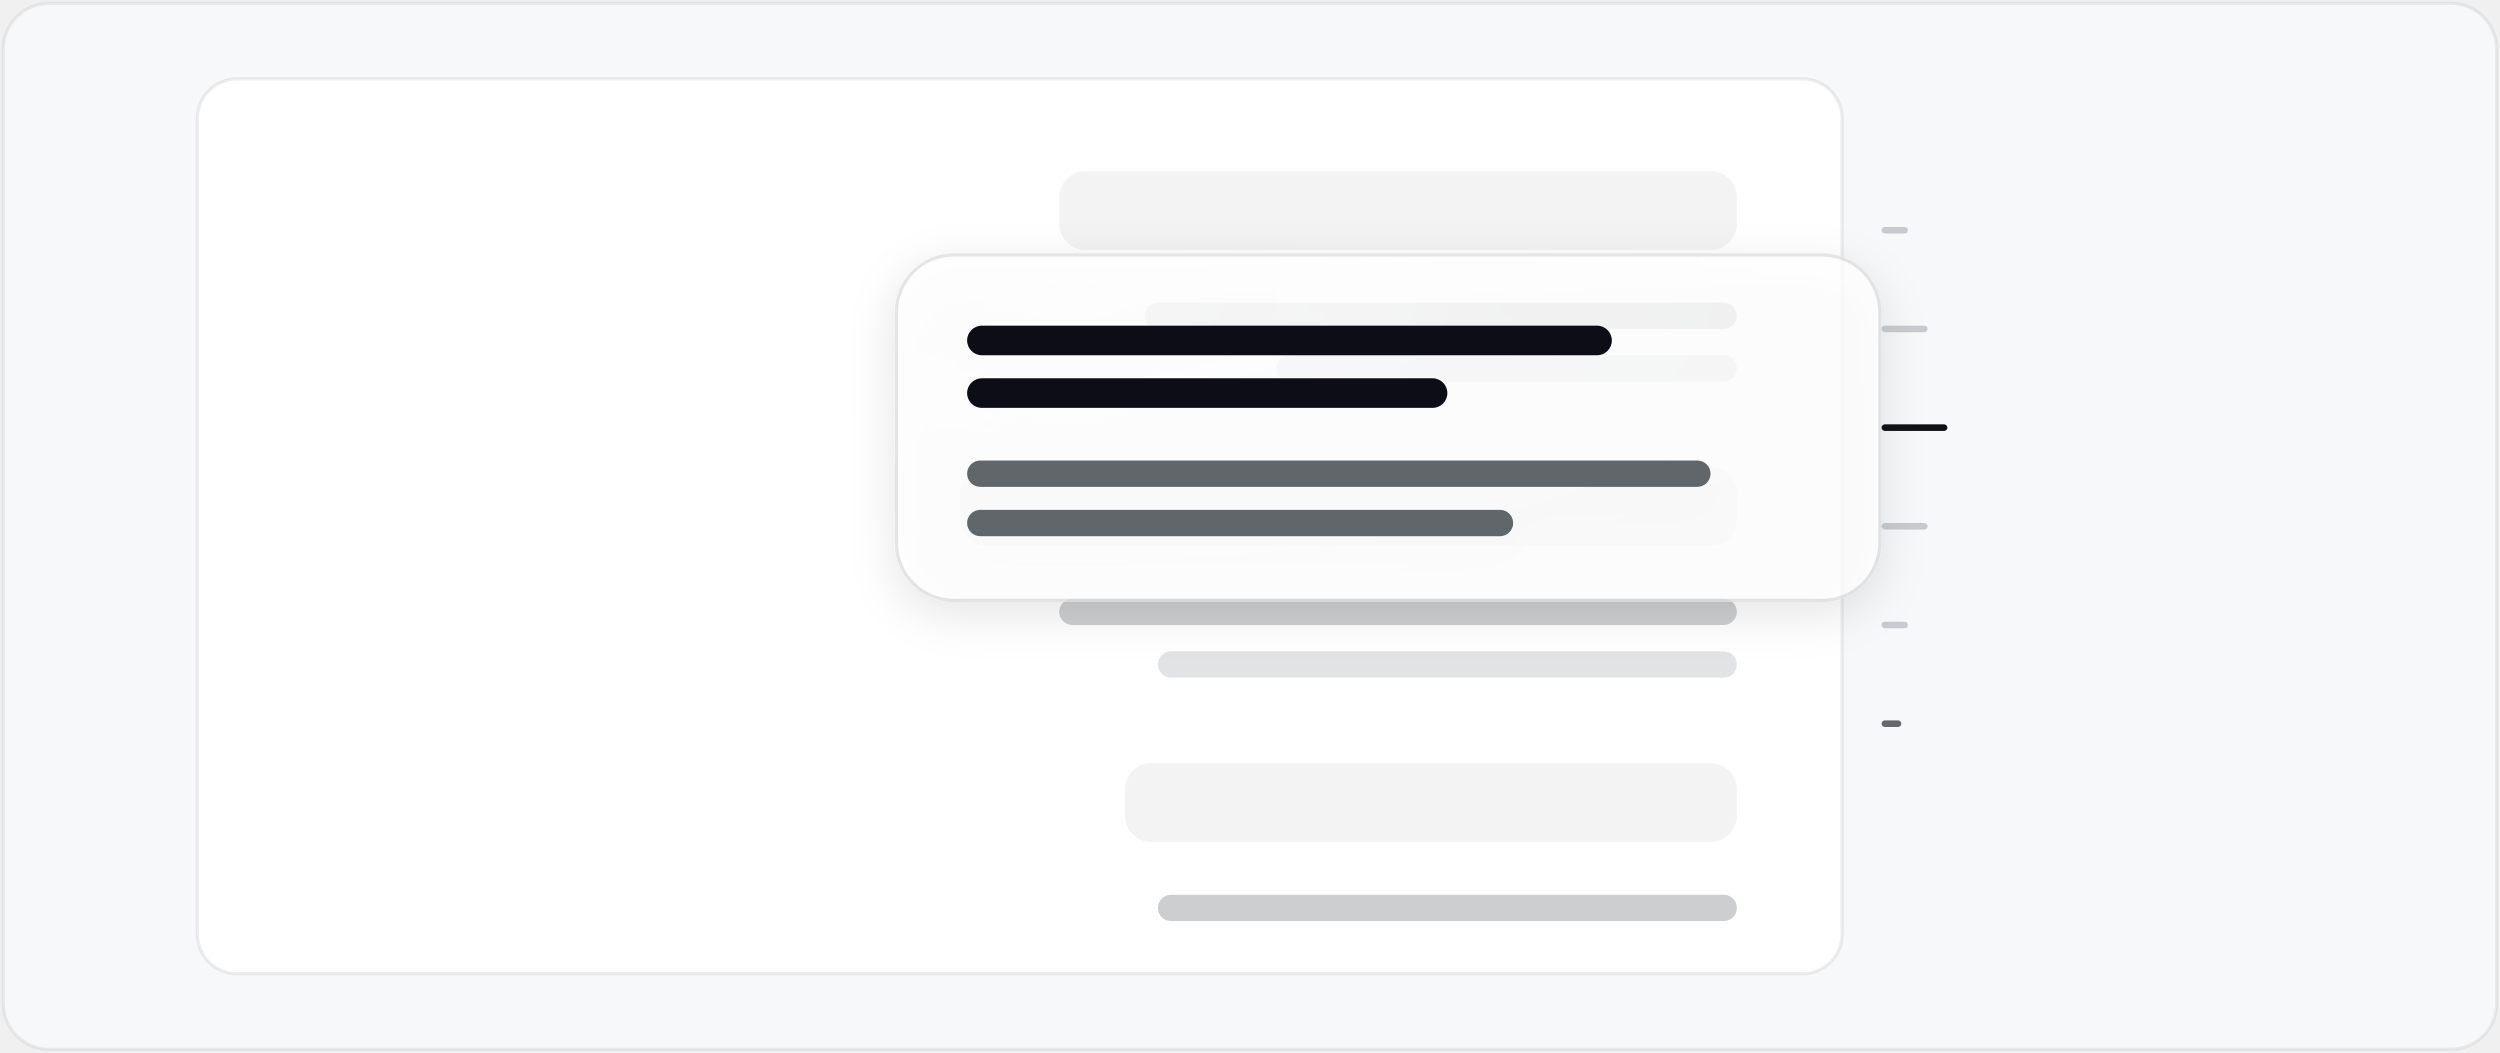
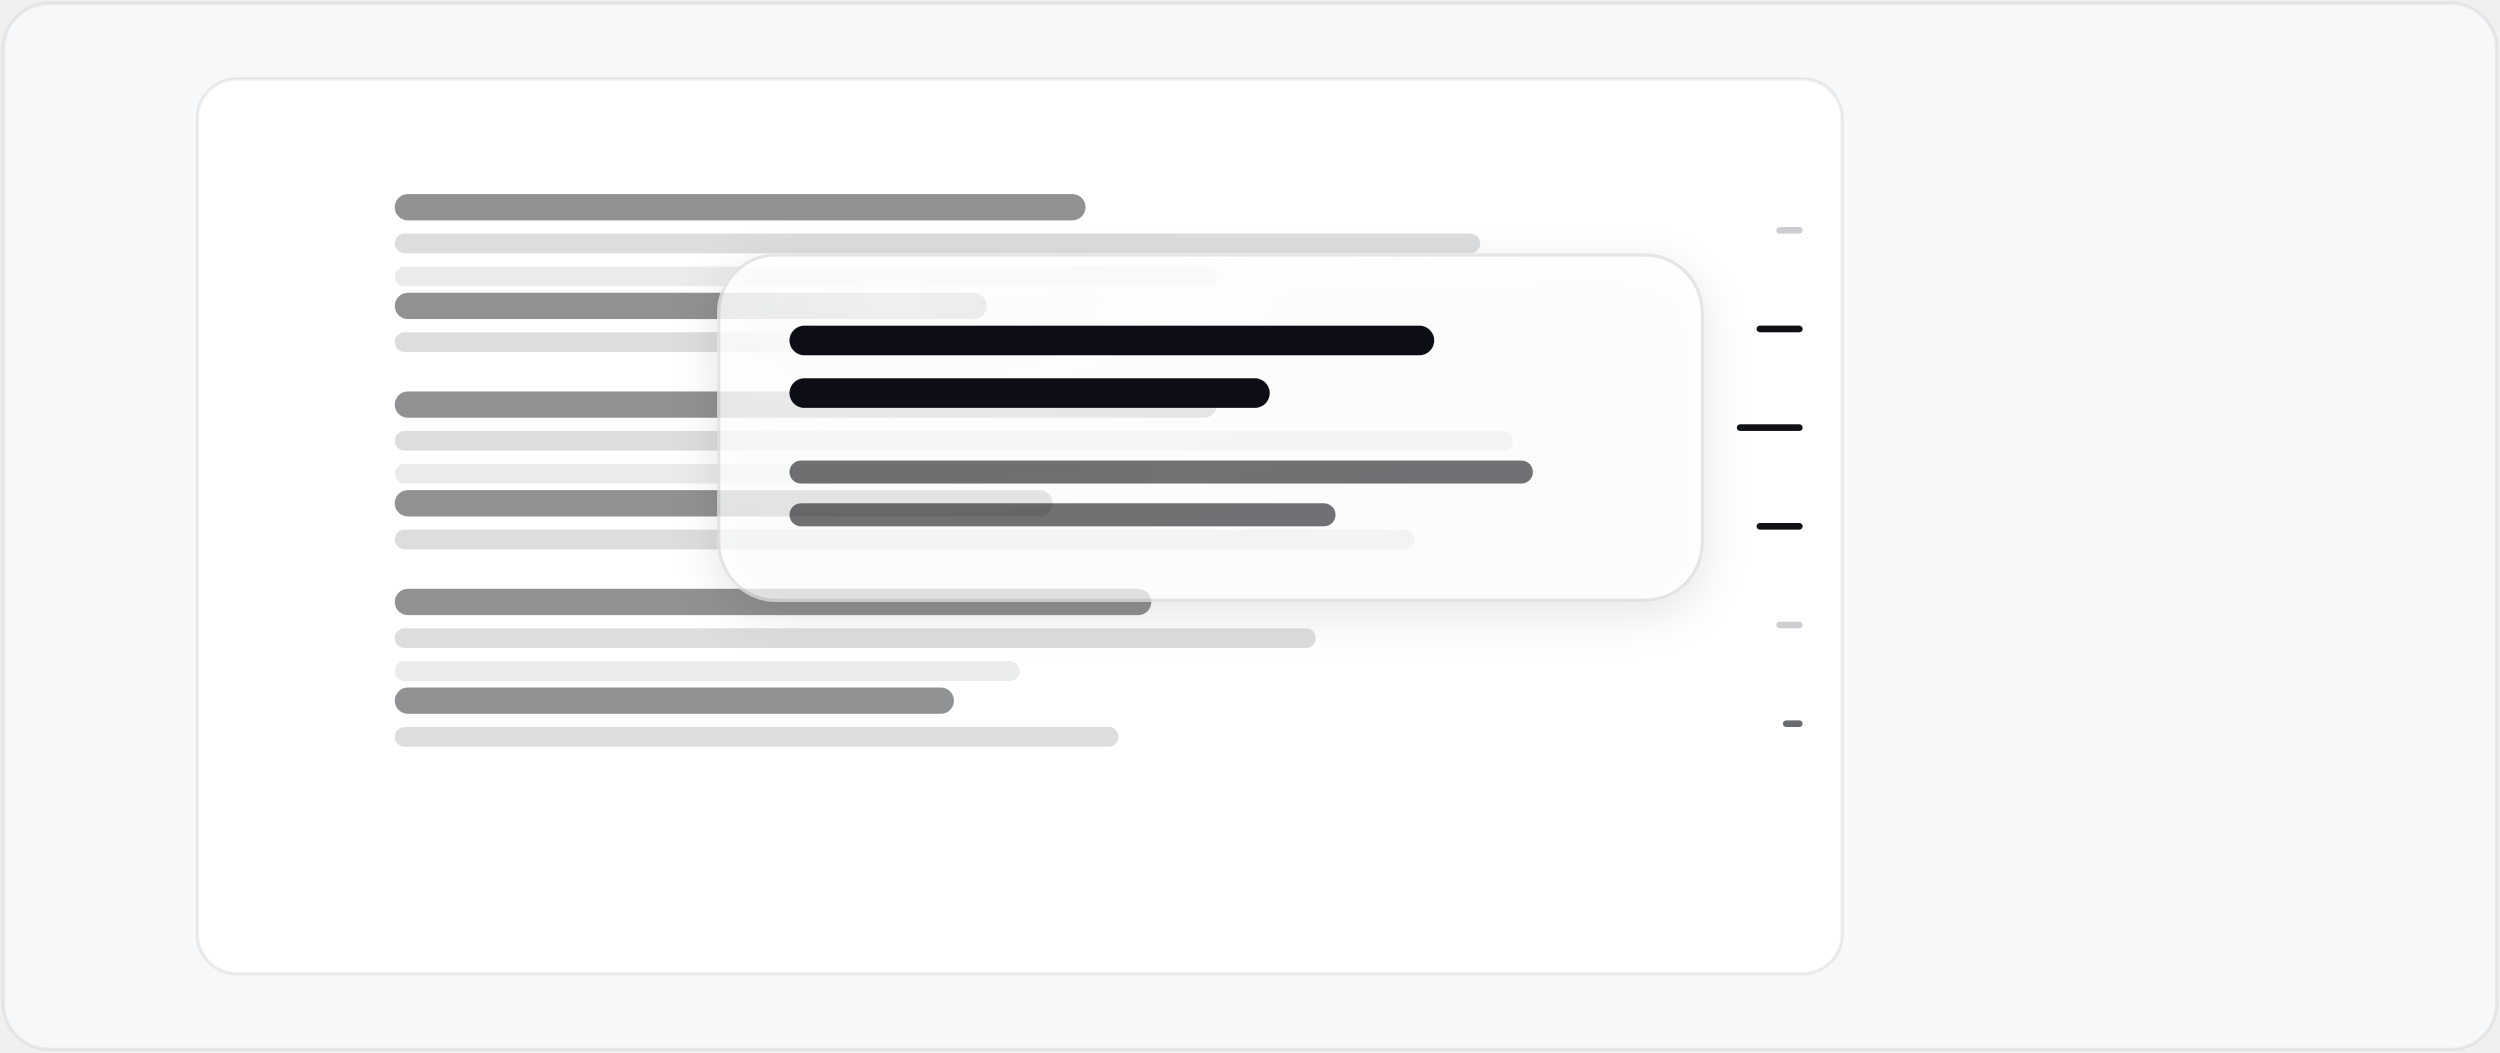
<svg xmlns="http://www.w3.org/2000/svg" viewBox="0 0 760 320" width="760" height="320" role="img" aria-label="Turn outline rail: hover wave and per-turn preview card">
  <style>
    .scene { fill: #f7f8fa; stroke: rgba(0, 0, 0, .06); }
    .ink   { fill: #0f1115; }
-     .ink2  { fill: #61666b; }
-     .ink3  { fill: #81858c; }
    .surface { fill: #ffffff; stroke: rgba(0, 0, 0, .07); }
-     .bubble  { fill: rgba(15, 17, 21, .05); }
-     .bar     { fill: rgba(97, 102, 107, .32); }
-     .barDim  { fill: rgba(97, 102, 107, .18); }
+     .prompt  { fill: rgba(15, 17, 21, .46); }
+     .resp    { fill: rgba(97, 102, 107, .22); }
+     .respDim { fill: rgba(97, 102, 107, .13); }
    .card    { fill: rgba(255, 255, 255, .72); }
+     .cardSub { fill: rgba(15, 17, 21, .58); }
    .cardRing { stroke: rgba(0, 0, 0, .10); fill: none; }
    .cardLight { fill: url(#heroLight); }
    .markIdle  { fill: rgba(129, 133, 140, .40); }
    .markOn    { fill: rgba(15, 17, 21, .62); }
    .markHot   { fill: #0f1115; }
    @media (prefers-color-scheme: dark) {
      .scene { fill: #17181a; stroke: rgba(255, 255, 255, .07); }
      .ink   { fill: #f9fafb; }
-       .ink2  { fill: #a6abb2; }
-       .ink3  { fill: #adb2b8; }
      .surface { fill: #1d1e20; stroke: rgba(255, 255, 255, .08); }
-       .bubble  { fill: rgba(249, 250, 251, .06); }
-       .bar     { fill: rgba(166, 171, 178, .34); }
-       .barDim  { fill: rgba(166, 171, 178, .18); }
+       .prompt  { fill: rgba(249, 250, 251, .44); }
+       .resp    { fill: rgba(166, 171, 178, .20); }
+       .respDim { fill: rgba(166, 171, 178, .12); }
      .card    { fill: rgba(35, 35, 36, .78); }
+       .cardSub { fill: rgba(249, 250, 251, .60); }
      .cardRing { stroke: rgba(255, 255, 255, .14); fill: none; }
      .cardLight { fill: url(#heroLightDark); }
      .markIdle  { fill: rgba(173, 178, 184, .40); }
      .markOn    { fill: rgba(249, 250, 251, .62); }
      .markHot   { fill: #f9fafb; }
    }
    text { font-family: ui-sans-serif, system-ui, -apple-system, "Segoe UI", sans-serif; }
  </style>
  <defs>
    <radialGradient id="heroLight" cx="18%" cy="14%" r="85%">
      <stop offset="0%" stop-color="rgba(255,255,255,.5)" />
      <stop offset="55%" stop-color="rgba(255,255,255,.12)" />
      <stop offset="100%" stop-color="rgba(255,255,255,0)" />
    </radialGradient>
    <radialGradient id="heroLightDark" cx="18%" cy="14%" r="85%">
      <stop offset="0%" stop-color="rgba(249,250,251,.14)" />
      <stop offset="55%" stop-color="rgba(249,250,251,.05)" />
      <stop offset="100%" stop-color="rgba(249,250,251,0)" />
    </radialGradient>
    <filter id="cardShadow" x="-20%" y="-20%" width="140%" height="150%">
      <feDropShadow dx="0" dy="4" stdDeviation="7" flood-color="rgba(0,0,0,.14)" flood-opacity="1" />
    </filter>
  </defs>
  <rect class="scene" x="1" y="1" width="758" height="318" rx="14" />
  <rect class="surface" x="60" y="24" width="500" height="272" rx="12" />
-   <rect class="bubble" x="322" y="52" width="206" height="24" rx="8" />
-   <rect class="bar" x="348" y="92" width="180" height="8" rx="4" />
-   <rect class="barDim" x="388" y="108" width="140" height="8" rx="4" />
-   <rect class="bubble" x="292" y="142" width="236" height="24" rx="8" />
-   <rect class="bar" x="322" y="182" width="206" height="8" rx="4" />
-   <rect class="barDim" x="352" y="198" width="176" height="8" rx="4" />
-   <rect class="bubble" x="342" y="232" width="186" height="24" rx="8" />
-   <rect class="bar" x="352" y="272" width="176" height="8" rx="4" />
-   <g filter="url(#cardShadow)">
-     <rect class="card" x="272" y="77" width="300" height="106" rx="18" />
-     <rect class="cardLight" x="272" y="77" width="300" height="106" rx="18" />
-     <rect class="cardRing" x="272.5" y="77.5" width="299" height="105" rx="17.5" stroke-width="1" />
-     <rect class="ink" x="294" y="99" width="196" height="9" rx="4.5" />
-     <rect class="ink" x="294" y="115" width="146" height="9" rx="4.5" />
-     <rect class="ink2" x="294" y="140" width="226" height="8" rx="4" />
-     <rect class="ink2" x="294" y="155" width="166" height="8" rx="4" />
+   <rect class="prompt" x="120" y="59" width="210" height="8" rx="4" />
+   <rect class="resp" x="120" y="71" width="330" height="6" rx="3" />
+   <rect class="respDim" x="120" y="81" width="250" height="6" rx="3" />
+   <rect class="prompt" x="120" y="89" width="180" height="8" rx="4" />
+   <rect class="resp" x="120" y="101" width="300" height="6" rx="3" />
+   <rect class="prompt" x="120" y="119" width="250" height="8" rx="4" />
+   <rect class="resp" x="120" y="131" width="340" height="6" rx="3" />
+   <rect class="respDim" x="120" y="141" width="230" height="6" rx="3" />
+   <rect class="prompt" x="120" y="149" width="200" height="8" rx="4" />
+   <rect class="resp" x="120" y="161" width="310" height="6" rx="3" />
+   <rect class="prompt" x="120" y="179" width="230" height="8" rx="4" />
+   <rect class="resp" x="120" y="191" width="280" height="6" rx="3" />
+   <rect class="respDim" x="120" y="201" width="190" height="6" rx="3" />
+   <rect class="prompt" x="120" y="209" width="170" height="8" rx="4" />
+   <rect class="resp" x="120" y="221" width="220" height="6" rx="3" />
+   <g id="card">
+     <animateTransform attributeName="transform" type="translate" values="0 0; 0 0; 0 30; 0 30; 0 30; 0 30; 0 0" keyTimes="0; .34; .42; .66; .74; .90; 1" dur="4.2s" repeatCount="indefinite" />
+     <animate attributeName="opacity" values="1; 1; 1; 1; 0; 0; 1" keyTimes="0; .34; .42; .66; .74; .90; 1" dur="4.2s" repeatCount="indefinite" />
+     <g filter="url(#cardShadow)">
+       <rect class="card" x="218" y="77" width="300" height="106" rx="18" />
+       <rect class="cardLight" x="218" y="77" width="300" height="106" rx="18" />
+       <rect class="cardRing" x="218.5" y="77.5" width="299" height="105" rx="17.5" stroke-width="1" />
+       <rect class="ink" x="240" y="99" width="196" height="9" rx="4.5" />
+       <rect class="ink" x="240" y="115" width="146" height="9" rx="4.5" />
+       <rect class="cardSub" x="240" y="140" width="226" height="7" rx="3.5" />
+       <rect class="cardSub" x="240" y="153" width="166" height="7" rx="3.5" />
+     </g>
  </g>
  <g>
-     <rect class="markIdle" x="572" y="69" width="8" height="2" rx="1" />
-     <rect class="markIdle" x="572" y="99" width="14" height="2" rx="1" />
-     <rect class="markHot" x="572" y="129" width="20" height="2" rx="1" />
-     <rect class="markIdle" x="572" y="159" width="14" height="2" rx="1" />
-     <rect class="markIdle" x="572" y="189" width="8" height="2" rx="1" />
-     <rect class="markOn" x="572" y="219" width="6" height="2" rx="1" />
+     <rect class="markIdle" y="69" height="2" rx="1" x="540" width="8">
+       <animate attributeName="width" values="8;8;6;6;6;6;8" keyTimes="0;.34;.42;.66;.74;.90;1" dur="4.2s" repeatCount="indefinite" />
+       <animate attributeName="x" values="540;540;542;542;542;542;540" keyTimes="0;.34;.42;.66;.74;.90;1" dur="4.2s" repeatCount="indefinite" />
+     </rect>
+     <rect class="markIdle" y="99" height="2" rx="1" x="534" width="14">
+       <animate attributeName="width" values="14;14;8;8;6;6;14" keyTimes="0;.34;.42;.66;.74;.90;1" dur="4.2s" repeatCount="indefinite" />
+       <animate attributeName="x" values="534;534;540;540;542;542;534" keyTimes="0;.34;.42;.66;.74;.90;1" dur="4.2s" repeatCount="indefinite" />
+     </rect>
+     <rect class="markHot" y="99" height="2" rx="1" x="534" width="14" opacity="1">
+       <animate attributeName="opacity" values="1;1;0;0;0;0;1" keyTimes="0;.34;.42;.66;.74;.90;1" dur="4.2s" repeatCount="indefinite" />
+       <animate attributeName="width" values="14;14;8;8;6;6;14" keyTimes="0;.34;.42;.66;.74;.90;1" dur="4.2s" repeatCount="indefinite" />
+       <animate attributeName="x" values="534;534;540;540;542;542;534" keyTimes="0;.34;.42;.66;.74;.90;1" dur="4.2s" repeatCount="indefinite" />
+     </rect>
+     <rect class="markIdle" y="129" height="2" rx="1" x="528" width="20">
+       <animate attributeName="width" values="20;20;14;14;6;6;20" keyTimes="0;.34;.42;.66;.74;.90;1" dur="4.2s" repeatCount="indefinite" />
+       <animate attributeName="x" values="528;528;534;534;542;542;528" keyTimes="0;.34;.42;.66;.74;.90;1" dur="4.2s" repeatCount="indefinite" />
+     </rect>
+     <rect class="markHot" y="129" height="2" rx="1" x="528" width="20" opacity="1">
+       <animate attributeName="opacity" values="1;1;1;1;0;0;1" keyTimes="0;.34;.42;.66;.74;.90;1" dur="4.2s" repeatCount="indefinite" />
+       <animate attributeName="width" values="20;20;14;14;6;6;20" keyTimes="0;.34;.42;.66;.74;.90;1" dur="4.2s" repeatCount="indefinite" />
+       <animate attributeName="x" values="528;528;534;534;542;542;528" keyTimes="0;.34;.42;.66;.74;.90;1" dur="4.2s" repeatCount="indefinite" />
+     </rect>
+     <rect class="markIdle" y="159" height="2" rx="1" x="534" width="14">
+       <animate attributeName="width" values="14;14;20;20;6;6;14" keyTimes="0;.34;.42;.66;.74;.90;1" dur="4.2s" repeatCount="indefinite" />
+       <animate attributeName="x" values="534;534;528;528;542;542;534" keyTimes="0;.34;.42;.66;.74;.90;1" dur="4.2s" repeatCount="indefinite" />
+     </rect>
+     <rect class="markHot" y="159" height="2" rx="1" x="534" width="14" opacity="1">
+       <animate attributeName="opacity" values="1;1;1;1;0;0;1" keyTimes="0;.34;.42;.66;.74;.90;1" dur="4.2s" repeatCount="indefinite" />
+       <animate attributeName="width" values="14;14;20;20;6;6;14" keyTimes="0;.34;.42;.66;.74;.90;1" dur="4.2s" repeatCount="indefinite" />
+       <animate attributeName="x" values="534;534;528;528;542;542;534" keyTimes="0;.34;.42;.66;.74;.90;1" dur="4.2s" repeatCount="indefinite" />
+     </rect>
+     <rect class="markIdle" y="189" height="2" rx="1" x="540" width="8">
+       <animate attributeName="width" values="8;8;14;14;6;6;8" keyTimes="0;.34;.42;.66;.74;.90;1" dur="4.2s" repeatCount="indefinite" />
+       <animate attributeName="x" values="540;540;534;534;542;542;540" keyTimes="0;.34;.42;.66;.74;.90;1" dur="4.2s" repeatCount="indefinite" />
+     </rect>
+     <rect class="markHot" y="189" height="2" rx="1" x="540" width="8" opacity="0">
+       <animate attributeName="opacity" values="0;0;1;1;0;0;0" keyTimes="0;.34;.42;.66;.74;.90;1" dur="4.2s" repeatCount="indefinite" />
+       <animate attributeName="width" values="8;8;14;14;6;6;8" keyTimes="0;.34;.42;.66;.74;.90;1" dur="4.2s" repeatCount="indefinite" />
+       <animate attributeName="x" values="540;540;534;534;542;542;540" keyTimes="0;.34;.42;.66;.74;.90;1" dur="4.2s" repeatCount="indefinite" />
+     </rect>
+     <rect class="markOn" y="219" height="2" rx="1" x="542" width="6">
+       <animate attributeName="width" values="6;6;8;8;6;6;6" keyTimes="0;.34;.42;.66;.74;.90;1" dur="4.2s" repeatCount="indefinite" />
+       <animate attributeName="x" values="542;542;540;540;542;542;542" keyTimes="0;.34;.42;.66;.74;.90;1" dur="4.2s" repeatCount="indefinite" />
+     </rect>
  </g>
</svg>
